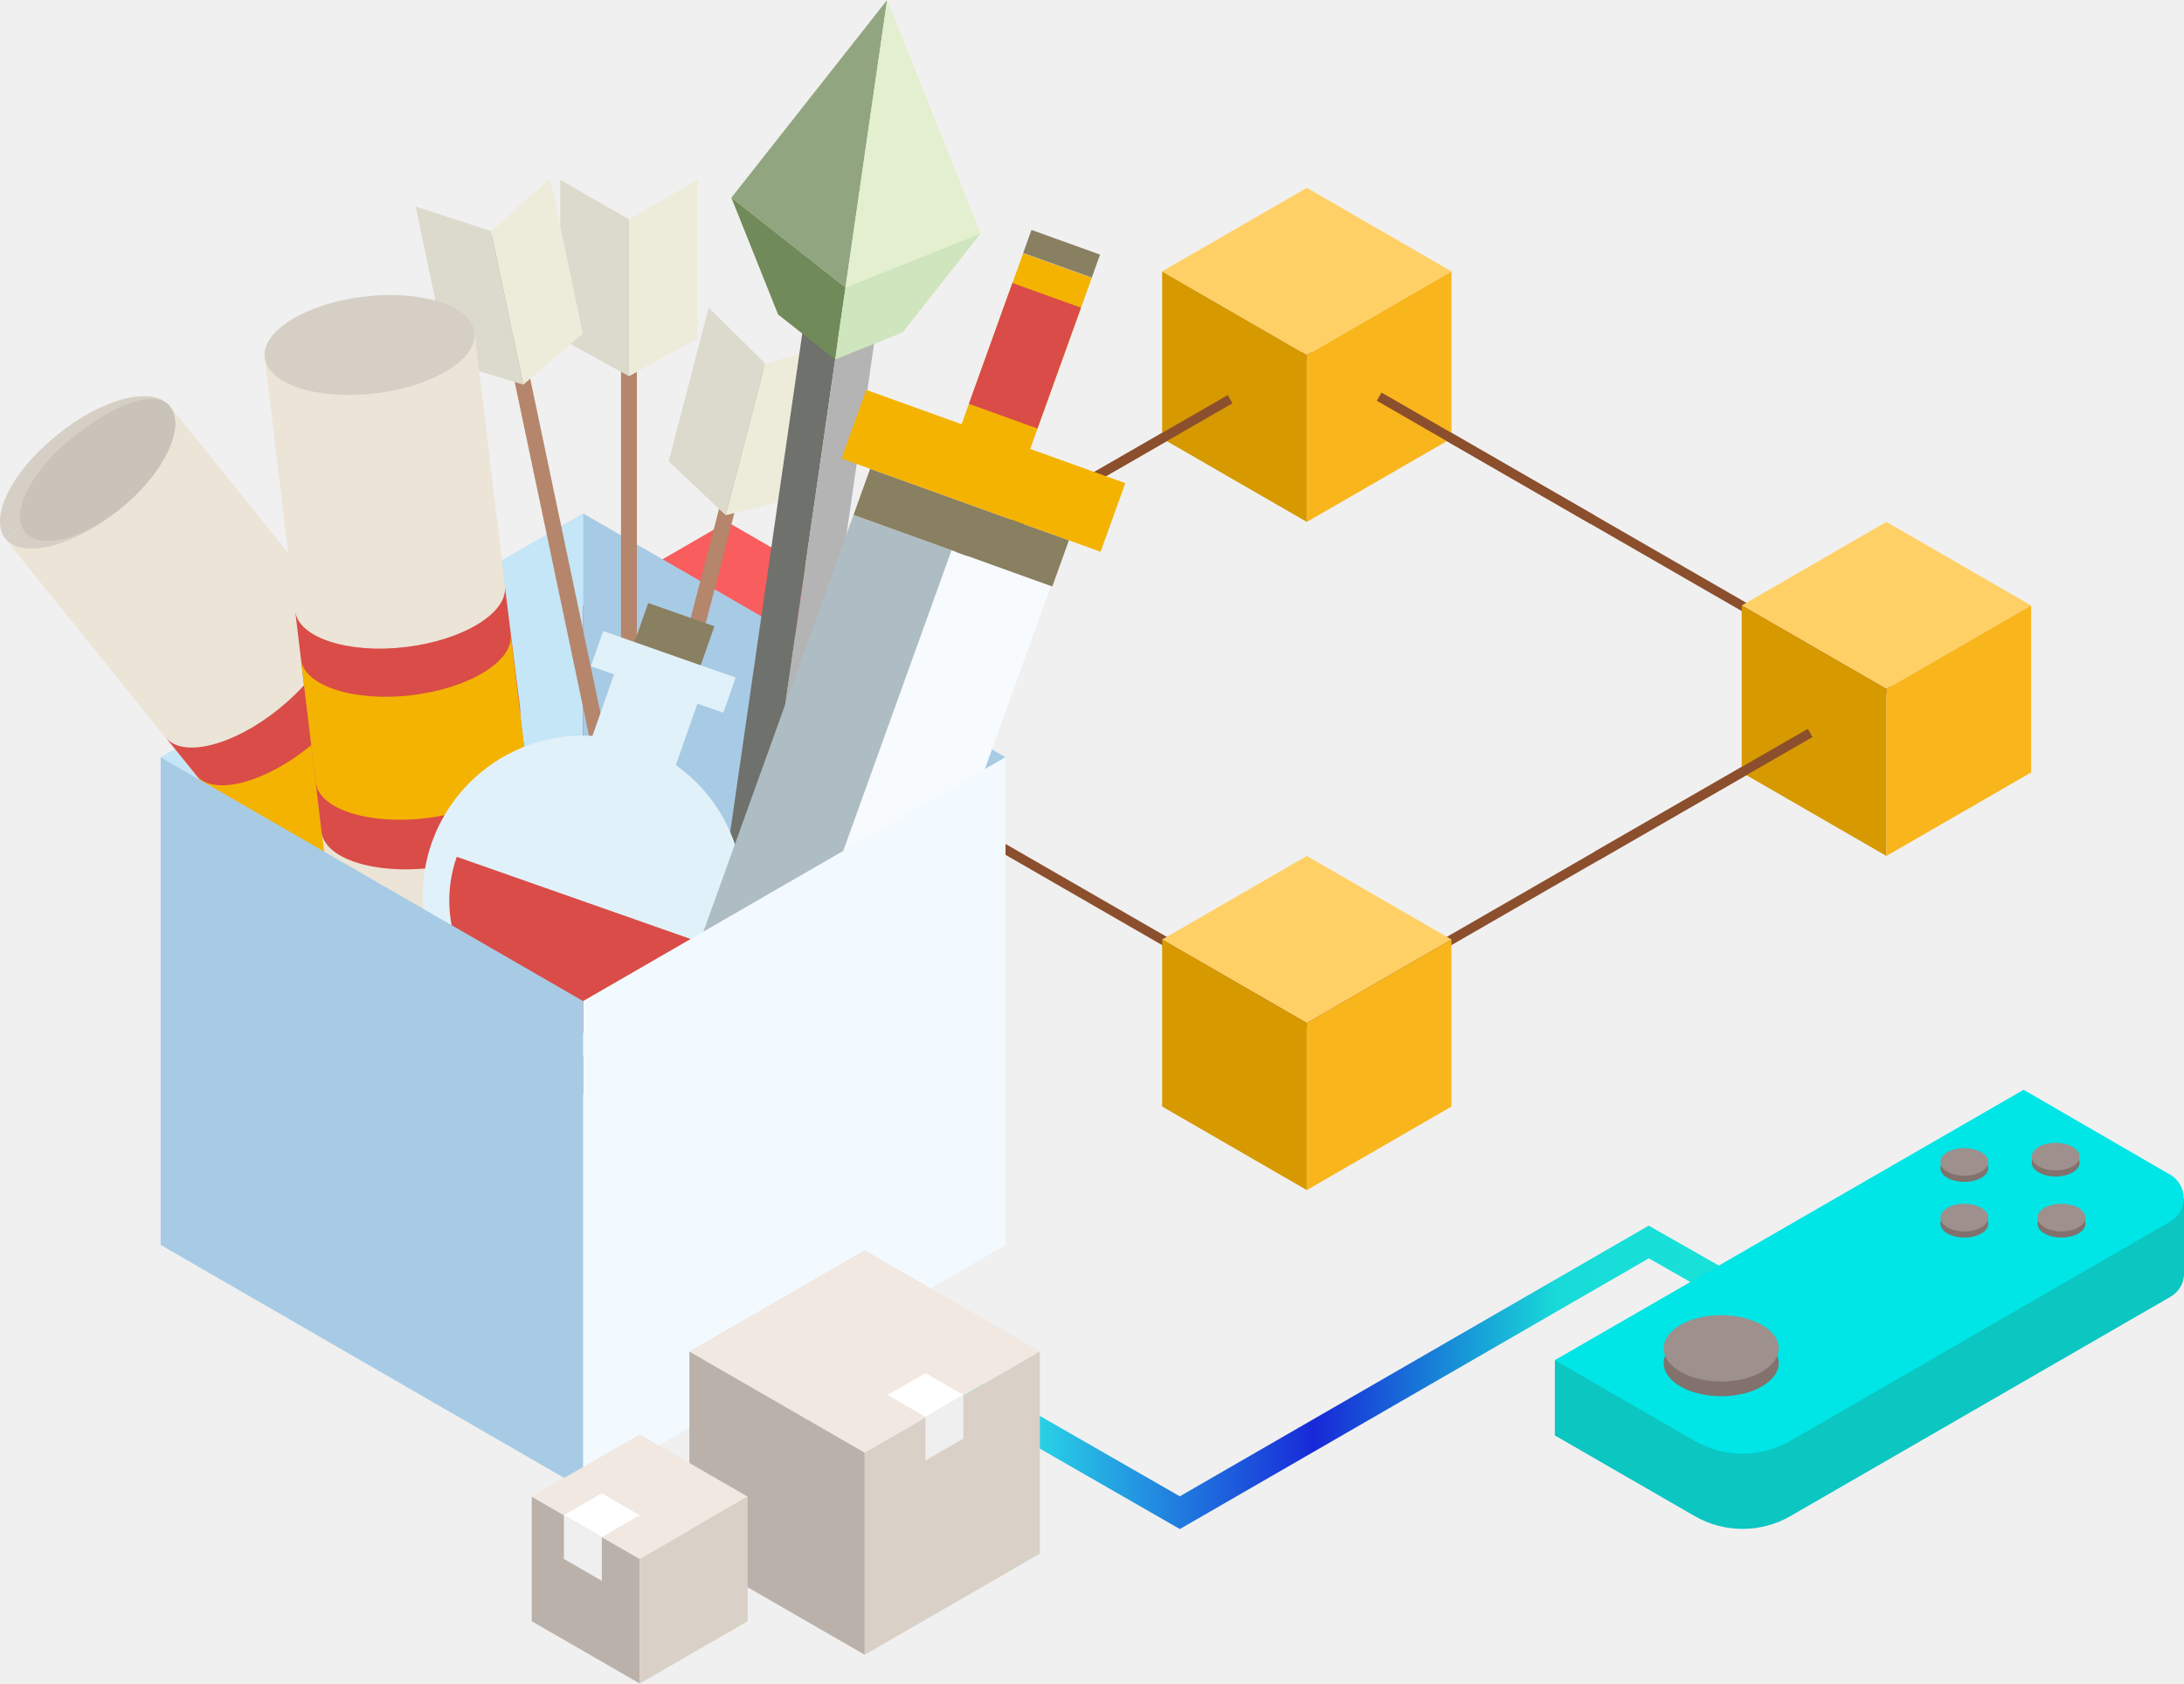
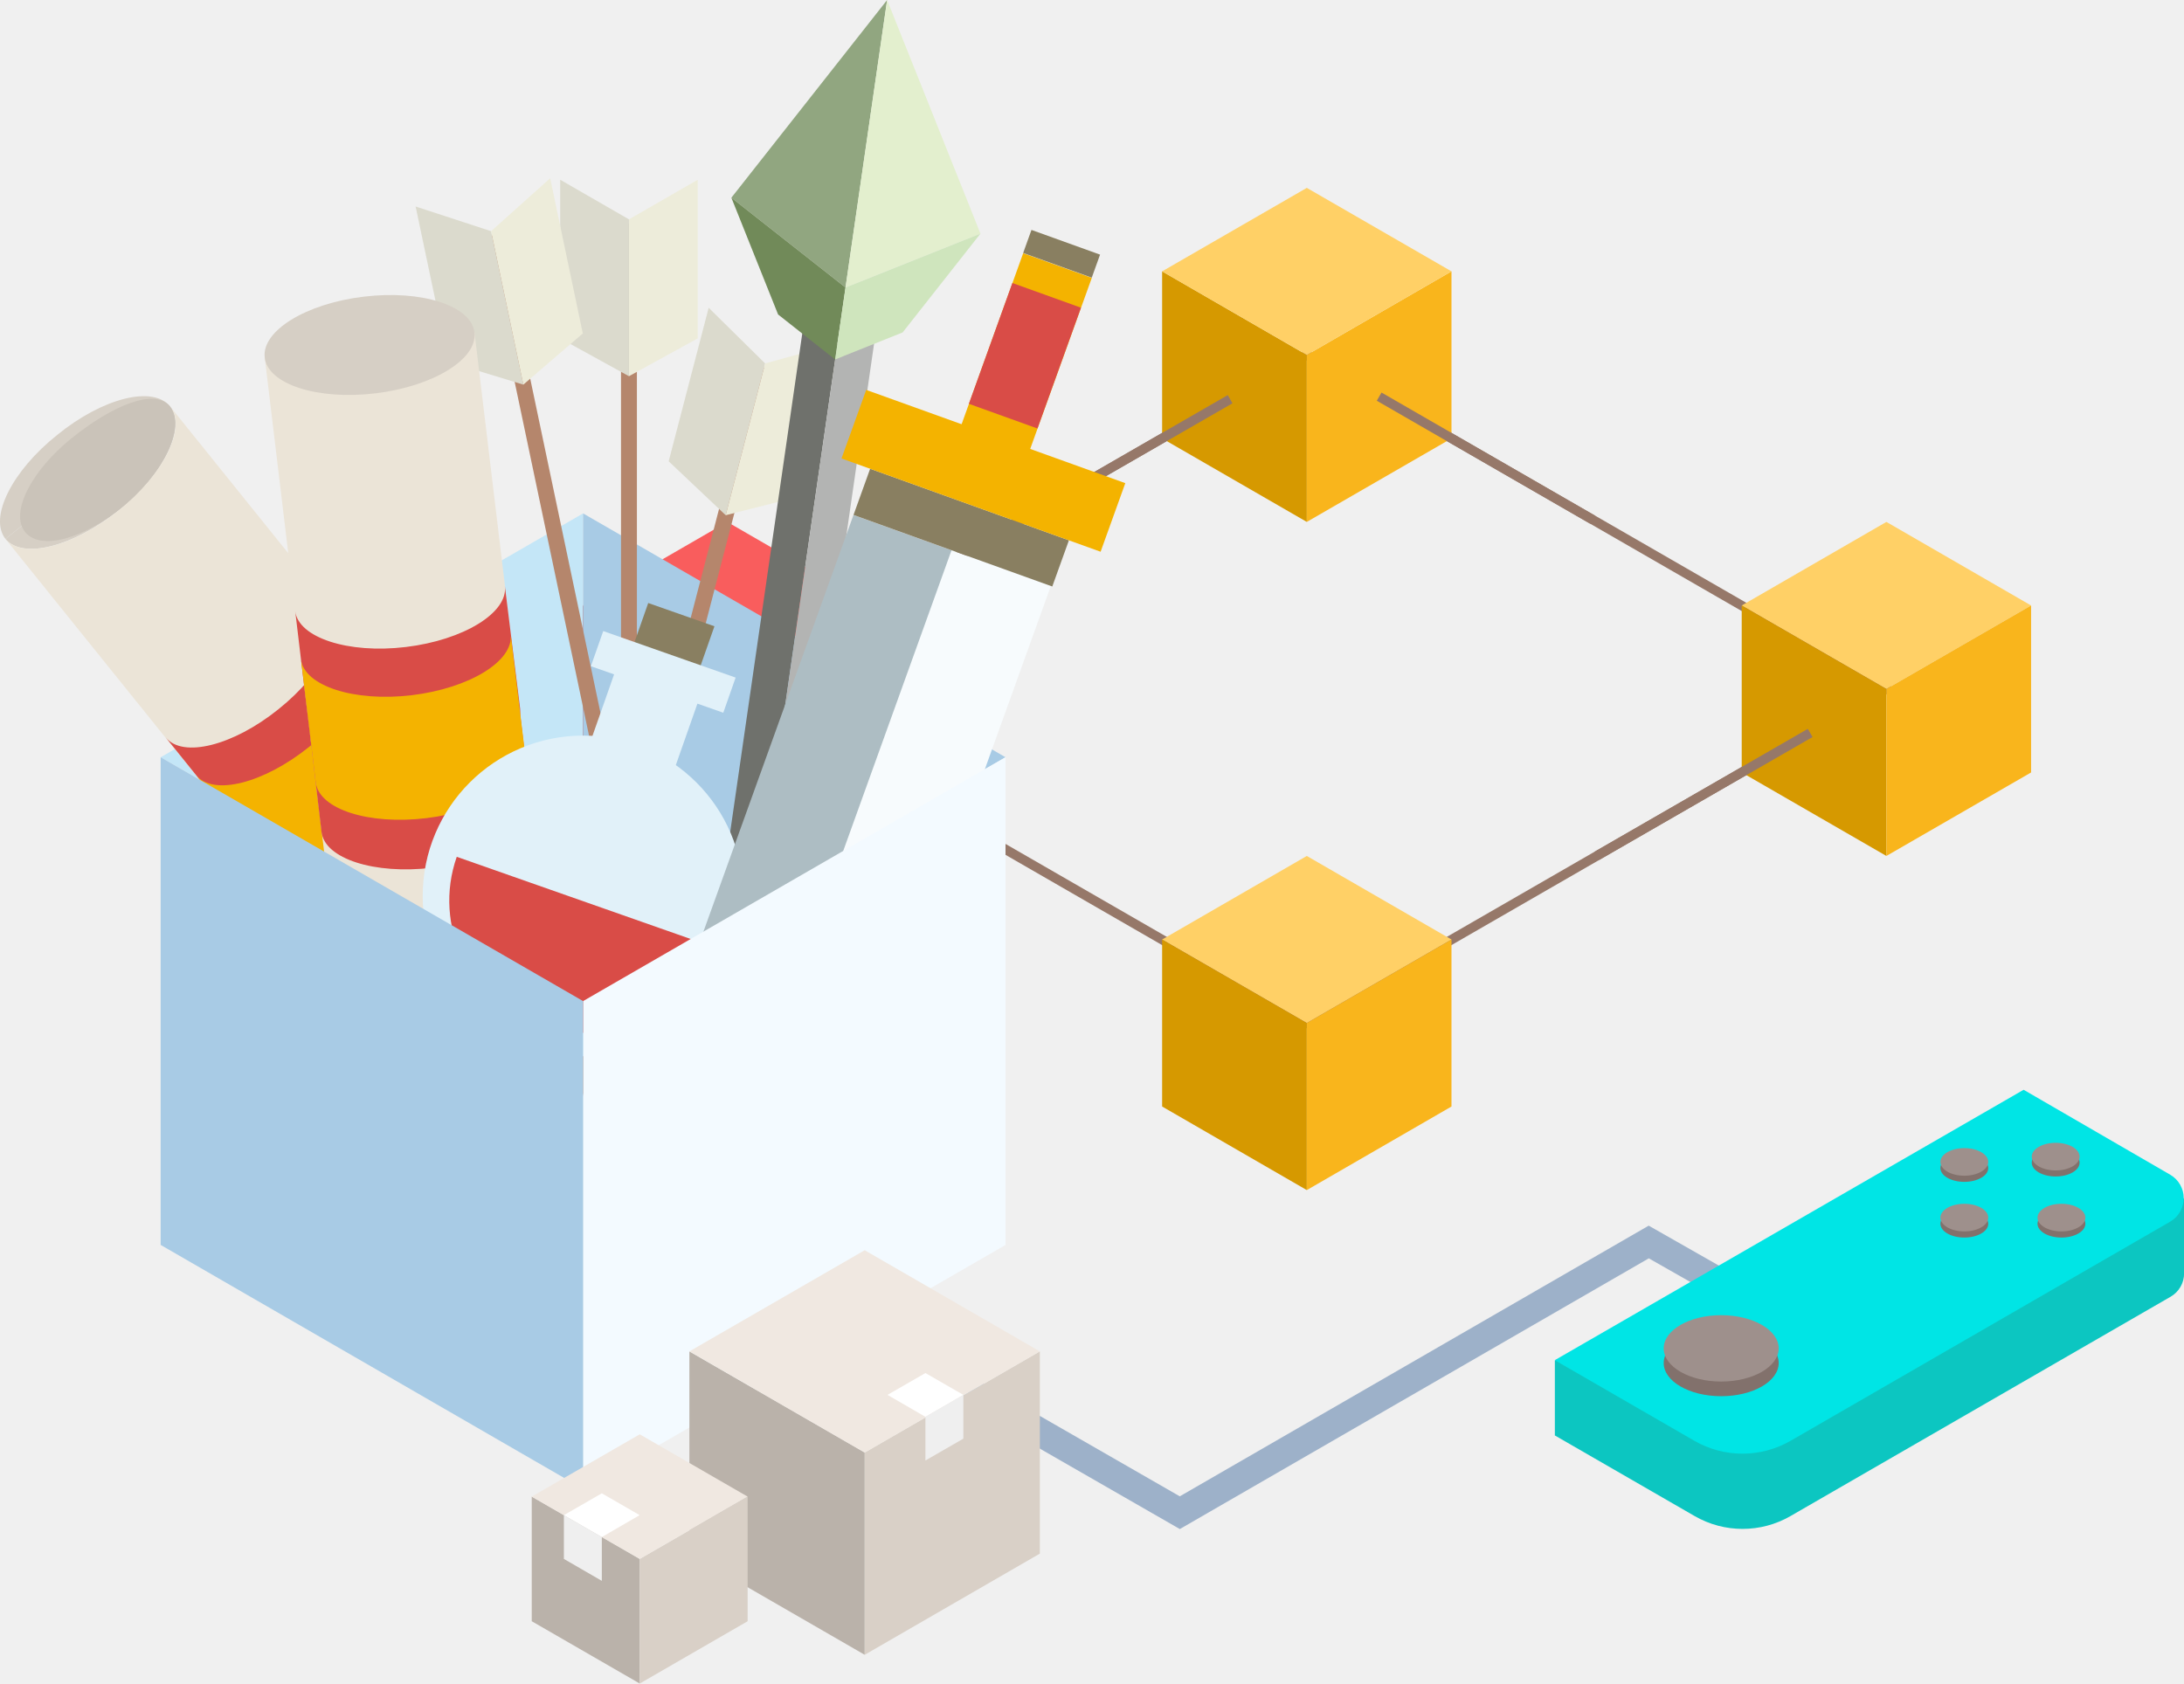
<svg xmlns="http://www.w3.org/2000/svg" viewBox="0 0 230.95 178.06">
  <defs>
-     <style>.cls-1,.cls-8{fill:none;stroke-miterlimit:10;}.cls-1{stroke:#8c4f2d;}.cls-2{fill:#f95d5d;}.cls-3{fill:#bc4242;}.cls-4{fill:#e25252;}.cls-5{fill:#ffd066;}.cls-6{fill:#d69900;}.cls-7{fill:#f9b51c;}.cls-8{stroke-width:3px;stroke:url(#무제_그라디언트_30);}.cls-9{fill:#0cc6c1;}.cls-10{fill:#00e5e5;}.cls-11{fill:#82716c;}.cls-12{fill:#9e908c;}.cls-13{fill:#c4e6f7;}.cls-14{fill:#a8cbe5;}.cls-15{fill:#ebe4d7;}.cls-16{fill:#d6cfc5;}.cls-17{fill:#cac3b9;}.cls-18{fill:#d94c47;}.cls-19{fill:#f4b300;}.cls-20{fill:#b5866c;}.cls-21{fill:#dbdacd;}.cls-22{fill:#edecda;}.cls-23{fill:#6f716c;}.cls-24{fill:#b3b4b3;}.cls-25{fill:#91a680;}.cls-26{fill:#e3efce;}.cls-27{fill:#718a59;}.cls-28{fill:#cfe5bd;}.cls-29{fill:#897f61;}.cls-30{fill:#e1f1f9;}.cls-31{fill:#adbdc3;}.cls-32{fill:#f7fbfd;}.cls-33{fill:#f3faff;}.cls-34{fill:#bab2aa;}.cls-35{fill:#d9d0c7;}.cls-36{fill:#f0e8e1;}.cls-37{fill:#fff;}.cls-38{fill:#efefef;}</style>
-     <linearGradient id="무제_그라디언트_30" x1="74.19" y1="145.68" x2="196.54" y2="145.68" gradientUnits="userSpaceOnUse">
-       <stop offset="0.25" stop-color="#2cefe8" />
-       <stop offset="0.53" stop-color="#1829d8" />
-       <stop offset="0.74" stop-color="#18dbd8" />
-       <stop offset="1" stop-color="#18e8d8" />
-     </linearGradient>
+     <style>.cls-1,.cls-8{fill:none;stroke-miterlimit:10;}.cls-1{stroke:#967869;}.cls-2{fill:#f95d5d;}.cls-3{fill:#bc4242;}.cls-4{fill:#e25252;}.cls-5{fill:#ffd066;}.cls-6{fill:#d69900;}.cls-7{fill:#f9b51c;}.cls-8{stroke:#9db1c9;stroke-width:3px;}.cls-9{fill:#0cc6c1;}.cls-10{fill:#00e5e5;}.cls-11{fill:#82716c;}.cls-12{fill:#9e908c;}.cls-13{fill:#c4e6f7;}.cls-14{fill:#a8cbe5;}.cls-15{fill:#ebe4d7;}.cls-16{fill:#d6cfc5;}.cls-17{fill:#cac3b9;}.cls-18{fill:#d94c47;}.cls-19{fill:#f4b300;}.cls-20{fill:#b5866c;}.cls-21{fill:#dbdacd;}.cls-22{fill:#edecda;}.cls-23{fill:#6f716c;}.cls-24{fill:#b3b4b3;}.cls-25{fill:#91a680;}.cls-26{fill:#e3efce;}.cls-27{fill:#718a59;}.cls-28{fill:#cfe5bd;}.cls-29{fill:#897f61;}.cls-30{fill:#e1f1f9;}.cls-31{fill:#adbdc3;}.cls-32{fill:#f7fbfd;}.cls-33{fill:#f3faff;}.cls-34{fill:#bab2aa;}.cls-35{fill:#d9d0c7;}.cls-36{fill:#f0e8e1;}.cls-37{fill:#fff;}.cls-38{fill:#efefef;}</style>
  </defs>
  <g id="레이어_2" data-name="레이어 2">
    <g id="레이어_1-2" data-name="레이어 1">
      <polygon class="cls-1" points="138.19 37.54 76.9 72.87 138.19 108.2 199.48 72.87 138.19 37.54" />
      <polygon class="cls-2" points="61.6 64.04 76.9 72.87 92.2 64.04 76.9 55.2 61.6 64.04" />
      <polygon class="cls-3" points="61.6 81.7 61.6 64.04 76.9 72.87 76.9 90.53 61.6 81.7" />
      <polygon class="cls-4" points="92.2 81.7 76.9 90.53 76.9 72.87 92.2 64.04 92.2 81.7" />
      <polygon class="cls-5" points="122.89 99.37 138.19 108.2 153.49 99.37 138.19 90.53 122.89 99.37" />
      <polygon class="cls-6" points="122.89 117.03 122.89 99.37 138.19 108.2 138.19 125.87 122.89 117.03" />
      <polygon class="cls-7" points="153.49 117.03 138.19 125.87 138.19 108.2 153.49 99.37 153.49 117.03" />
      <polygon class="cls-5" points="184.18 64.04 199.48 72.87 214.78 64.04 199.48 55.2 184.18 64.04" />
      <polygon class="cls-6" points="184.18 81.7 184.18 64.04 199.48 72.87 199.48 90.53 184.18 81.7" />
      <polygon class="cls-7" points="214.78 81.7 199.48 90.53 199.48 72.87 214.78 64.04 214.78 81.7" />
      <polygon class="cls-6" points="122.89 46.37 122.89 28.7 138.19 37.54 138.19 55.2 122.89 46.37" />
      <polygon class="cls-7" points="153.49 46.37 138.19 55.2 138.19 37.54 153.49 28.7 153.49 46.37" />
      <polygon class="cls-5" points="122.89 28.7 138.19 37.54 153.49 28.7 138.19 19.87 122.89 28.7" />
      <line class="cls-1" x1="107.5" y1="55.23" x2="130.08" y2="42.22" />
      <line class="cls-1" x1="168.84" y1="90.53" x2="191.42" y2="77.52" />
      <line class="cls-1" x1="168.42" y1="54.97" x2="145.84" y2="41.95" />
      <polyline class="cls-8" points="195.8 143.57 174.35 131.36 124.76 159.99 74.94 131.36" />
      <path class="cls-9" d="M222.92,128.37,214,123.21l-34.05,19.66-.23-.85h-9.14l-6.16,1.88v7.92l14.77,8.52a10.14,10.14,0,0,0,10.16,0l40.18-23.19a2.85,2.85,0,0,0,1.43-2.49h0v-7.91Z" />
      <path class="cls-10" d="M229.52,124.26l-15.53-9-49.58,28.6,14.77,8.53a10.18,10.18,0,0,0,10.16,0l40.18-23.2A2.87,2.87,0,0,0,229.52,124.26Z" />
      <ellipse class="cls-11" cx="207.72" cy="123.54" rx="2.53" ry="1.46" />
      <ellipse class="cls-12" cx="207.72" cy="122.89" rx="2.53" ry="1.46" />
      <ellipse class="cls-11" cx="217.99" cy="129.43" rx="2.53" ry="1.46" />
      <ellipse class="cls-12" cx="217.99" cy="128.78" rx="2.53" ry="1.46" />
      <ellipse class="cls-11" cx="217.38" cy="122.97" rx="2.53" ry="1.46" />
      <ellipse class="cls-12" cx="217.38" cy="122.33" rx="2.53" ry="1.46" />
      <ellipse class="cls-11" cx="207.72" cy="129.43" rx="2.53" ry="1.46" />
      <ellipse class="cls-12" cx="207.72" cy="128.78" rx="2.53" ry="1.46" />
      <ellipse class="cls-11" cx="182.01" cy="144.16" rx="6.08" ry="3.51" />
      <ellipse class="cls-12" cx="182.01" cy="142.61" rx="6.08" ry="3.51" />
      <polygon class="cls-13" points="16.99 80.09 61.66 54.3 61.66 105.88 16.99 80.09" />
      <polygon class="cls-14" points="106.33 80.09 61.66 54.3 61.66 105.88 106.33 80.09" />
      <ellipse class="cls-15" cx="57.81" cy="110.22" rx="11.17" ry="5.15" transform="translate(-56.35 60.63) rotate(-38.84)" />
      <path class="cls-16" d="M6.05,46C1.25,49.82-1.2,54.75.58,57L18,43C16.2,40.74,10.85,42.08,6.05,46Z" />
      <path class="cls-16" d="M12.51,54c4.81-3.87,7.25-8.8,5.47-11L.58,57C2.37,59.18,7.71,57.84,12.51,54Z" />
      <path class="cls-17" d="M18,43c1.61,2-.55,7-4.88,10.52S4.26,58.26,2.65,56.26s.6-6.43,4.92-9.91S16.37,41,18,43Z" />
      <path class="cls-15" d="M18,43c1.78,2.21-.66,7.14-5.47,11S2.37,59.18.58,57l48.53,60.27,17.4-14Z" />
      <path class="cls-18" d="M29.46,75c-4.8,3.87-10.14,5.21-11.93,3l8.19,10.17c1.78,2.21,7.12.87,11.93-3s7.25-8.8,5.46-11L34.93,64C36.71,66.22,34.27,71.15,29.46,75Z" />
      <path class="cls-18" d="M36,83.13c-4.8,3.87-10.14,5.21-11.93,3l8.19,10.17c1.78,2.21,7.12.87,11.93-3s7.25-8.8,5.46-11L41.46,72.11C43.24,74.33,40.8,79.26,36,83.13Z" />
      <path class="cls-19" d="M32.68,79c-4.8,3.86-10.14,5.2-11.93,3l8.19,10.16c1.78,2.22,7.12.88,11.92-3s7.26-8.8,5.47-11L38.15,68C39.93,70.22,37.48,75.15,32.68,79Z" />
      <rect class="cls-20" x="65.67" y="23.65" width="1.68" height="91.5" />
      <polygon class="cls-21" points="59.24 19.01 66.51 23.2 66.51 39.79 59.24 35.79 59.24 19.01" />
      <polygon class="cls-22" points="73.78 19.01 66.51 23.2 66.51 39.79 73.78 35.79 73.78 19.01" />
      <rect class="cls-20" x="60.59" y="23.91" width="1.68" height="91.5" transform="translate(-13.01 14.13) rotate(-11.87)" />
      <polygon class="cls-21" points="43.95 21.84 51.93 24.45 55.34 40.68 47.41 38.26 43.95 21.84" />
      <polygon class="cls-22" points="58.18 18.85 51.93 24.45 55.34 40.68 61.63 35.27 58.18 18.85" />
      <rect class="cls-20" x="68.44" y="37.4" width="1.68" height="91.5" transform="translate(23.16 -14.76) rotate(14.58)" />
      <polygon class="cls-21" points="74.94 32.55 80.91 38.44 76.74 54.49 70.71 48.79 74.94 32.55" />
      <polygon class="cls-22" points="89 36.2 80.91 38.44 76.74 54.49 84.78 52.45 89 36.2" />
      <rect class="cls-15" x="32.53" y="36.21" width="22.34" height="77.37" transform="translate(-8.62 5.75) rotate(-6.85)" />
      <ellipse class="cls-16" cx="39.08" cy="36.49" rx="11.17" ry="5.15" transform="translate(-4.07 4.92) rotate(-6.85)" />
      <ellipse class="cls-15" cx="48.31" cy="113.31" rx="11.17" ry="5.15" transform="translate(-13.17 6.57) rotate(-6.85)" />
      <path class="cls-18" d="M42.92,68.43c-6.12.74-11.36-1-11.7-3.78l1.55,13c.34,2.82,5.58,4.52,11.71,3.78S55.29,77.77,55,74.94L53.39,62C53.73,64.81,49,67.7,42.92,68.43Z" />
      <path class="cls-18" d="M44.16,78.77c-6.12.74-11.36-1-11.7-3.78L34,88c.34,2.82,5.58,4.51,11.7,3.78s10.81-3.62,10.47-6.45l-1.55-13C55,75.15,50.29,78,44.16,78.77Z" />
      <path class="cls-19" d="M43.53,73.53c-6.12.73-11.36-1-11.7-3.78l1.56,13c.34,2.83,5.58,4.52,11.7,3.78S55.9,82.86,55.56,80L54,67.08C54.35,69.91,49.66,72.79,43.53,73.53Z" />
      <polygon class="cls-23" points="88.55 36.4 75.33 127.85 71.85 125.11 85.07 33.66 88.55 36.4" />
      <polygon class="cls-24" points="88.55 36.4 75.33 127.85 79.44 126.21 92.66 34.76 88.55 36.4" />
      <polygon class="cls-25" points="89.41 30.41 93.81 0 77.34 20.91 89.41 30.41" />
      <polygon class="cls-26" points="89.41 30.41 93.81 0 103.68 24.71 89.41 30.41" />
      <polygon class="cls-27" points="77.34 20.91 82.28 33.26 88.31 38.02 89.41 30.41 77.34 20.91" />
      <polygon class="cls-28" points="103.68 24.71 95.45 35.16 88.31 38.02 89.41 30.41 103.68 24.71" />
      <rect class="cls-29" x="66.38" y="64.67" width="7.42" height="11.81" transform="translate(27.36 -19.24) rotate(19.36)" />
      <circle class="cls-30" cx="61.66" cy="94.76" r="16.96" />
      <path class="cls-18" d="M56.85,108.45a14,14,0,0,0,17.83-8.56L48.3,90.62A14,14,0,0,0,56.85,108.45Z" />
      <rect class="cls-30" x="62.97" y="70.86" width="9.34" height="13.74" transform="translate(29.59 -18.03) rotate(19.36)" />
      <rect class="cls-30" x="62.72" y="69.09" width="14.84" height="3.94" transform="translate(27.52 -19.23) rotate(19.36)" />
      <polygon class="cls-31" points="90.25 54.47 68.41 115.13 76.73 124.98 100.76 58.25 90.25 54.47" />
      <polygon class="cls-32" points="111.12 61.98 89.28 122.65 76.59 124.93 100.62 58.2 111.12 61.98" />
      <rect class="cls-29" x="90.47" y="53.22" width="22.34" height="5.19" transform="translate(24.92 -31.14) rotate(19.8)" />
      <rect class="cls-19" x="89.43" y="45.95" width="29.12" height="7.71" transform="translate(23.02 -32.29) rotate(19.8)" />
      <rect class="cls-19" x="95.02" y="36.02" width="25.09" height="7.71" transform="translate(181.53 -47.81) rotate(109.8)" />
      <rect class="cls-18" x="104.52" y="30.84" width="7.71" height="13.58" transform="translate(19.16 -34.49) rotate(19.8)" />
      <rect class="cls-29" x="108.4" y="25.56" width="7.71" height="2.59" transform="translate(15.74 -36.45) rotate(19.8)" />
      <polygon class="cls-33" points="61.66 105.88 106.33 80.09 106.33 131.67 61.66 157.47 61.66 105.88" />
      <polygon class="cls-14" points="16.99 80.09 61.66 105.88 61.66 157.47 16.99 131.67 16.99 80.09" />
      <polygon class="cls-34" points="72.9 142.93 91.44 153.63 91.44 175.02 72.9 164.32 72.9 142.93" />
      <polygon class="cls-35" points="109.96 142.93 91.44 153.63 91.44 175.02 109.96 164.32 109.96 142.93" />
      <polygon class="cls-36" points="91.44 132.23 72.9 142.93 91.44 153.63 109.96 142.93 91.44 132.23" />
      <polygon class="cls-37" points="93.85 147.53 97.86 149.85 101.87 147.53 97.86 145.22 93.85 147.53" />
      <polygon class="cls-38" points="97.86 154.47 97.86 149.85 101.87 147.53 101.87 152.16 97.86 154.47" />
      <polygon class="cls-34" points="56.23 158.29 67.65 164.88 67.65 178.06 56.23 171.47 56.23 158.29" />
      <polygon class="cls-35" points="79.06 158.29 67.65 164.88 67.65 178.06 79.06 171.47 79.06 158.29" />
      <polygon class="cls-36" points="67.65 151.7 56.23 158.29 67.65 164.88 79.06 158.29 67.65 151.7" />
      <polygon class="cls-37" points="67.64 160.25 63.64 162.57 59.63 160.25 63.64 157.94 67.64 160.25" />
      <polygon class="cls-38" points="63.64 167.2 63.64 162.57 59.63 160.25 59.63 164.88 63.64 167.2" />
    </g>
  </g>
</svg>
